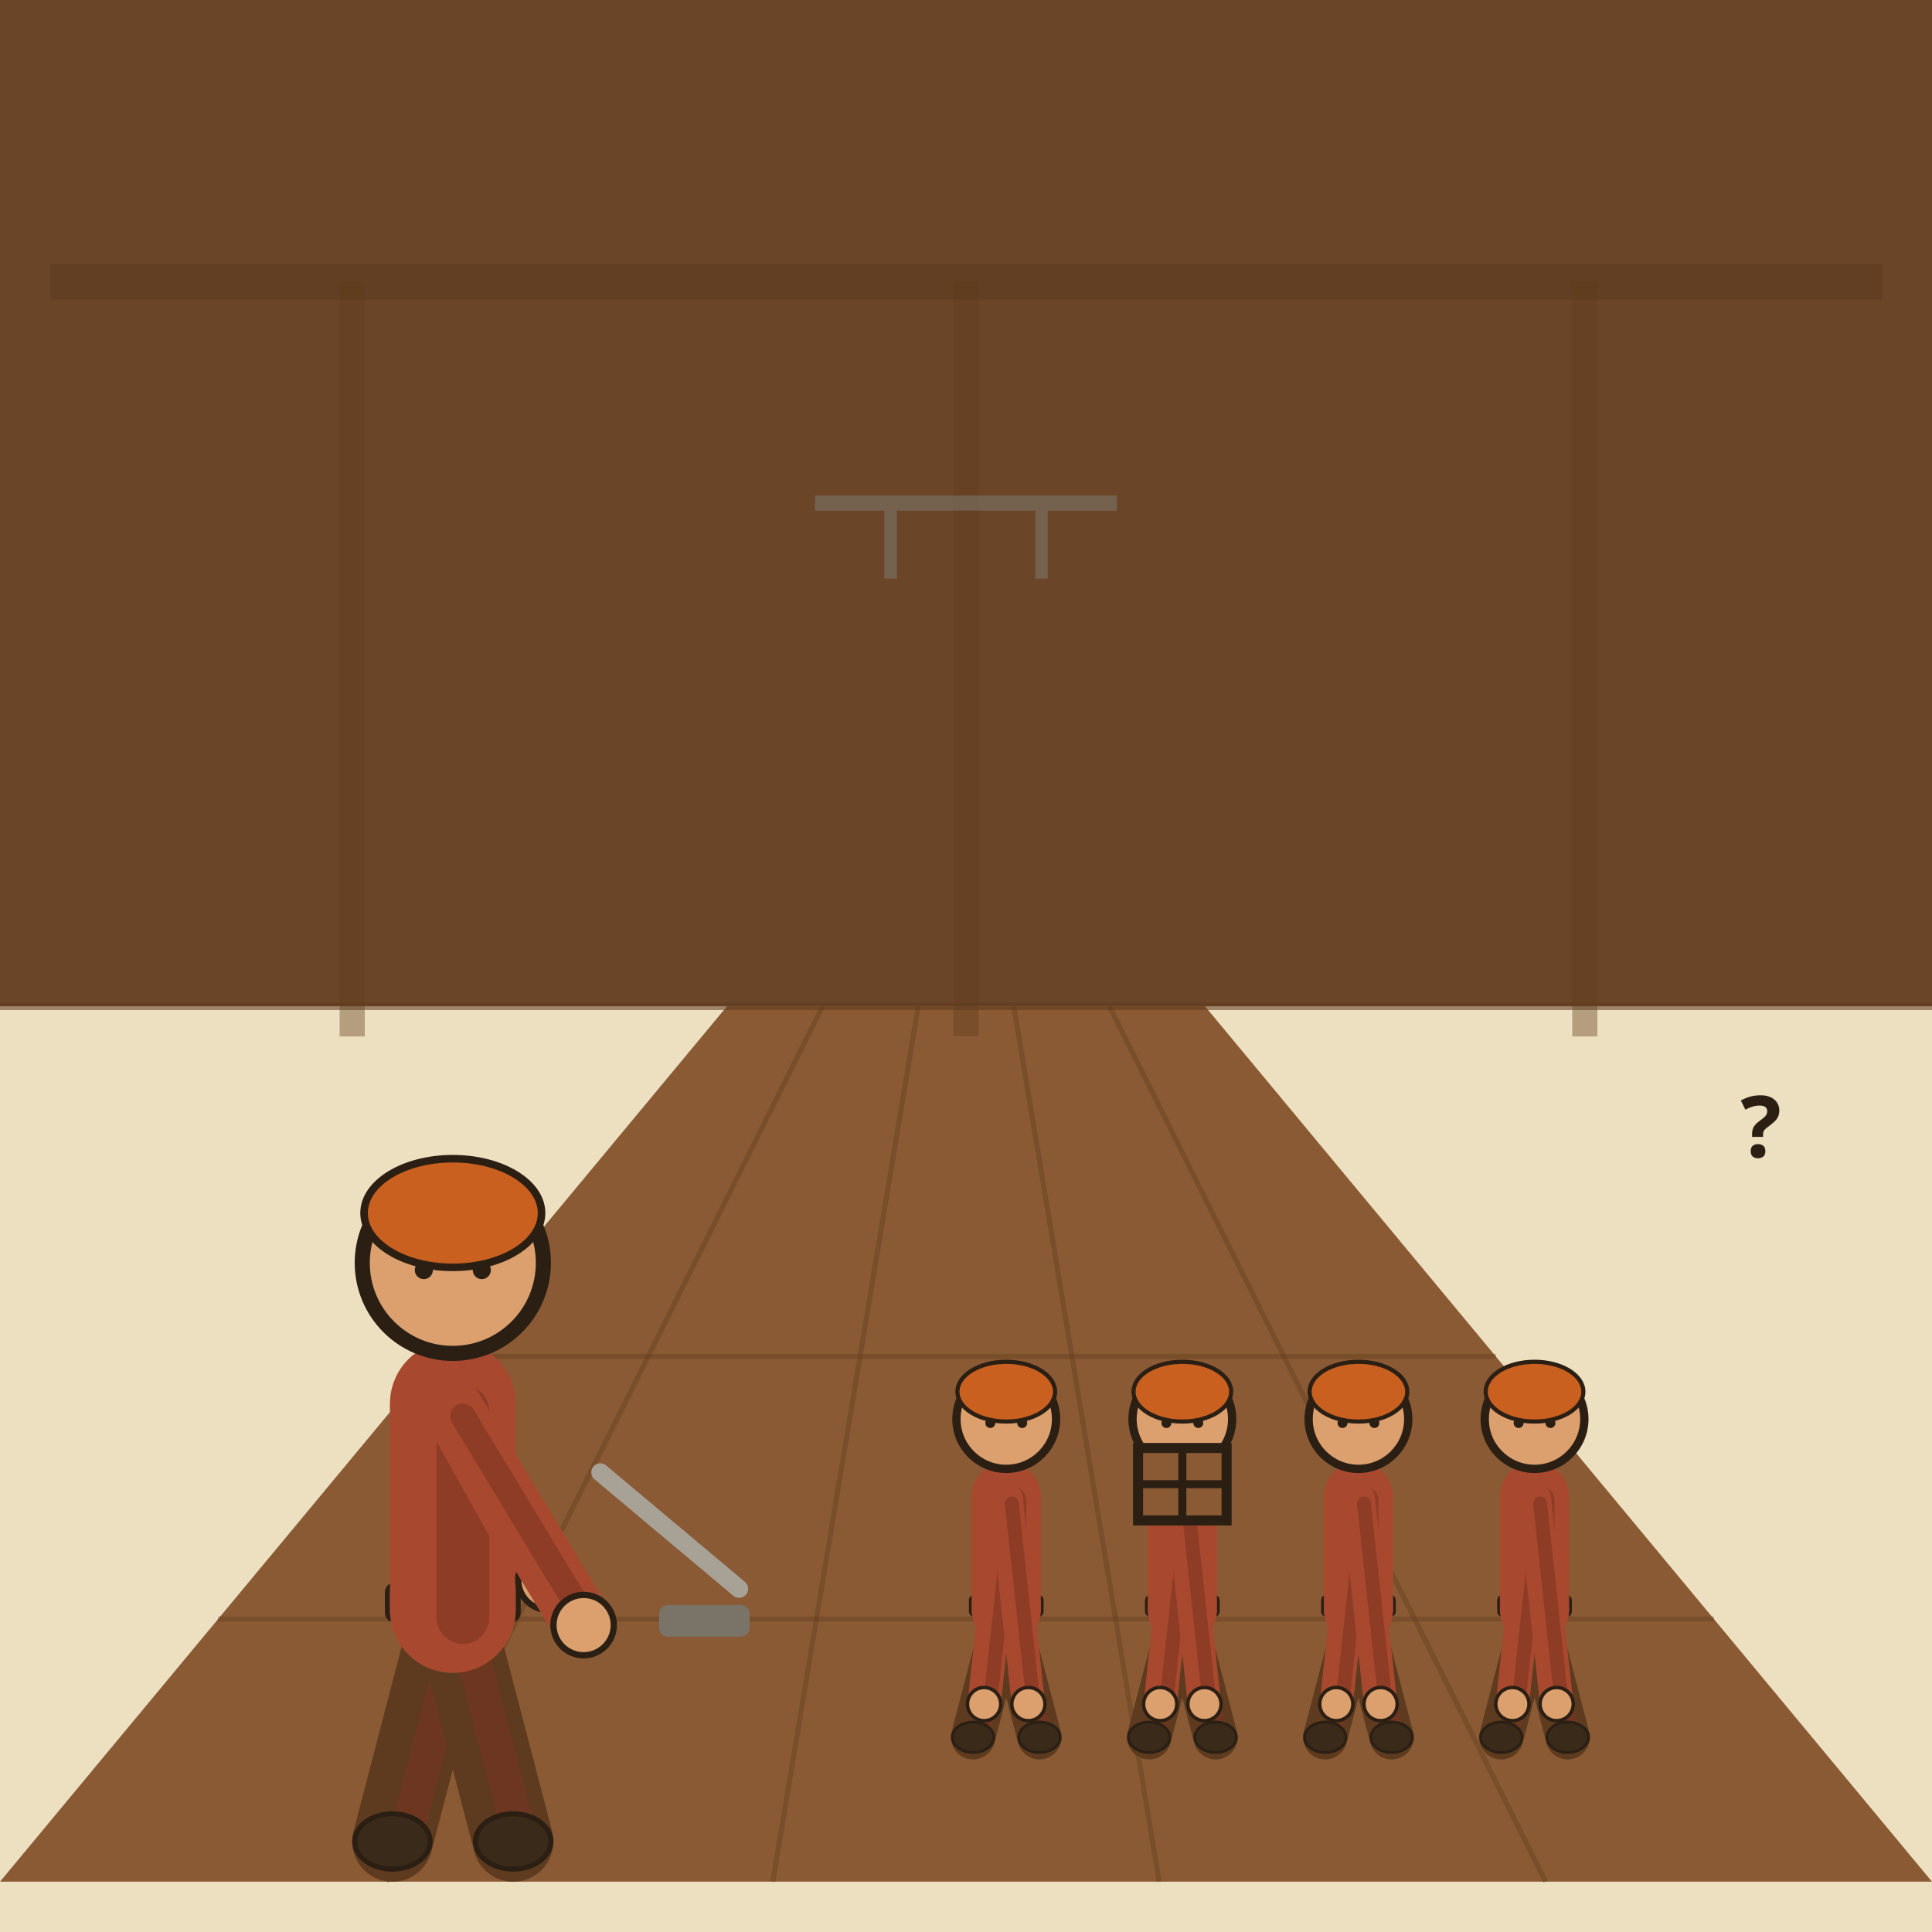
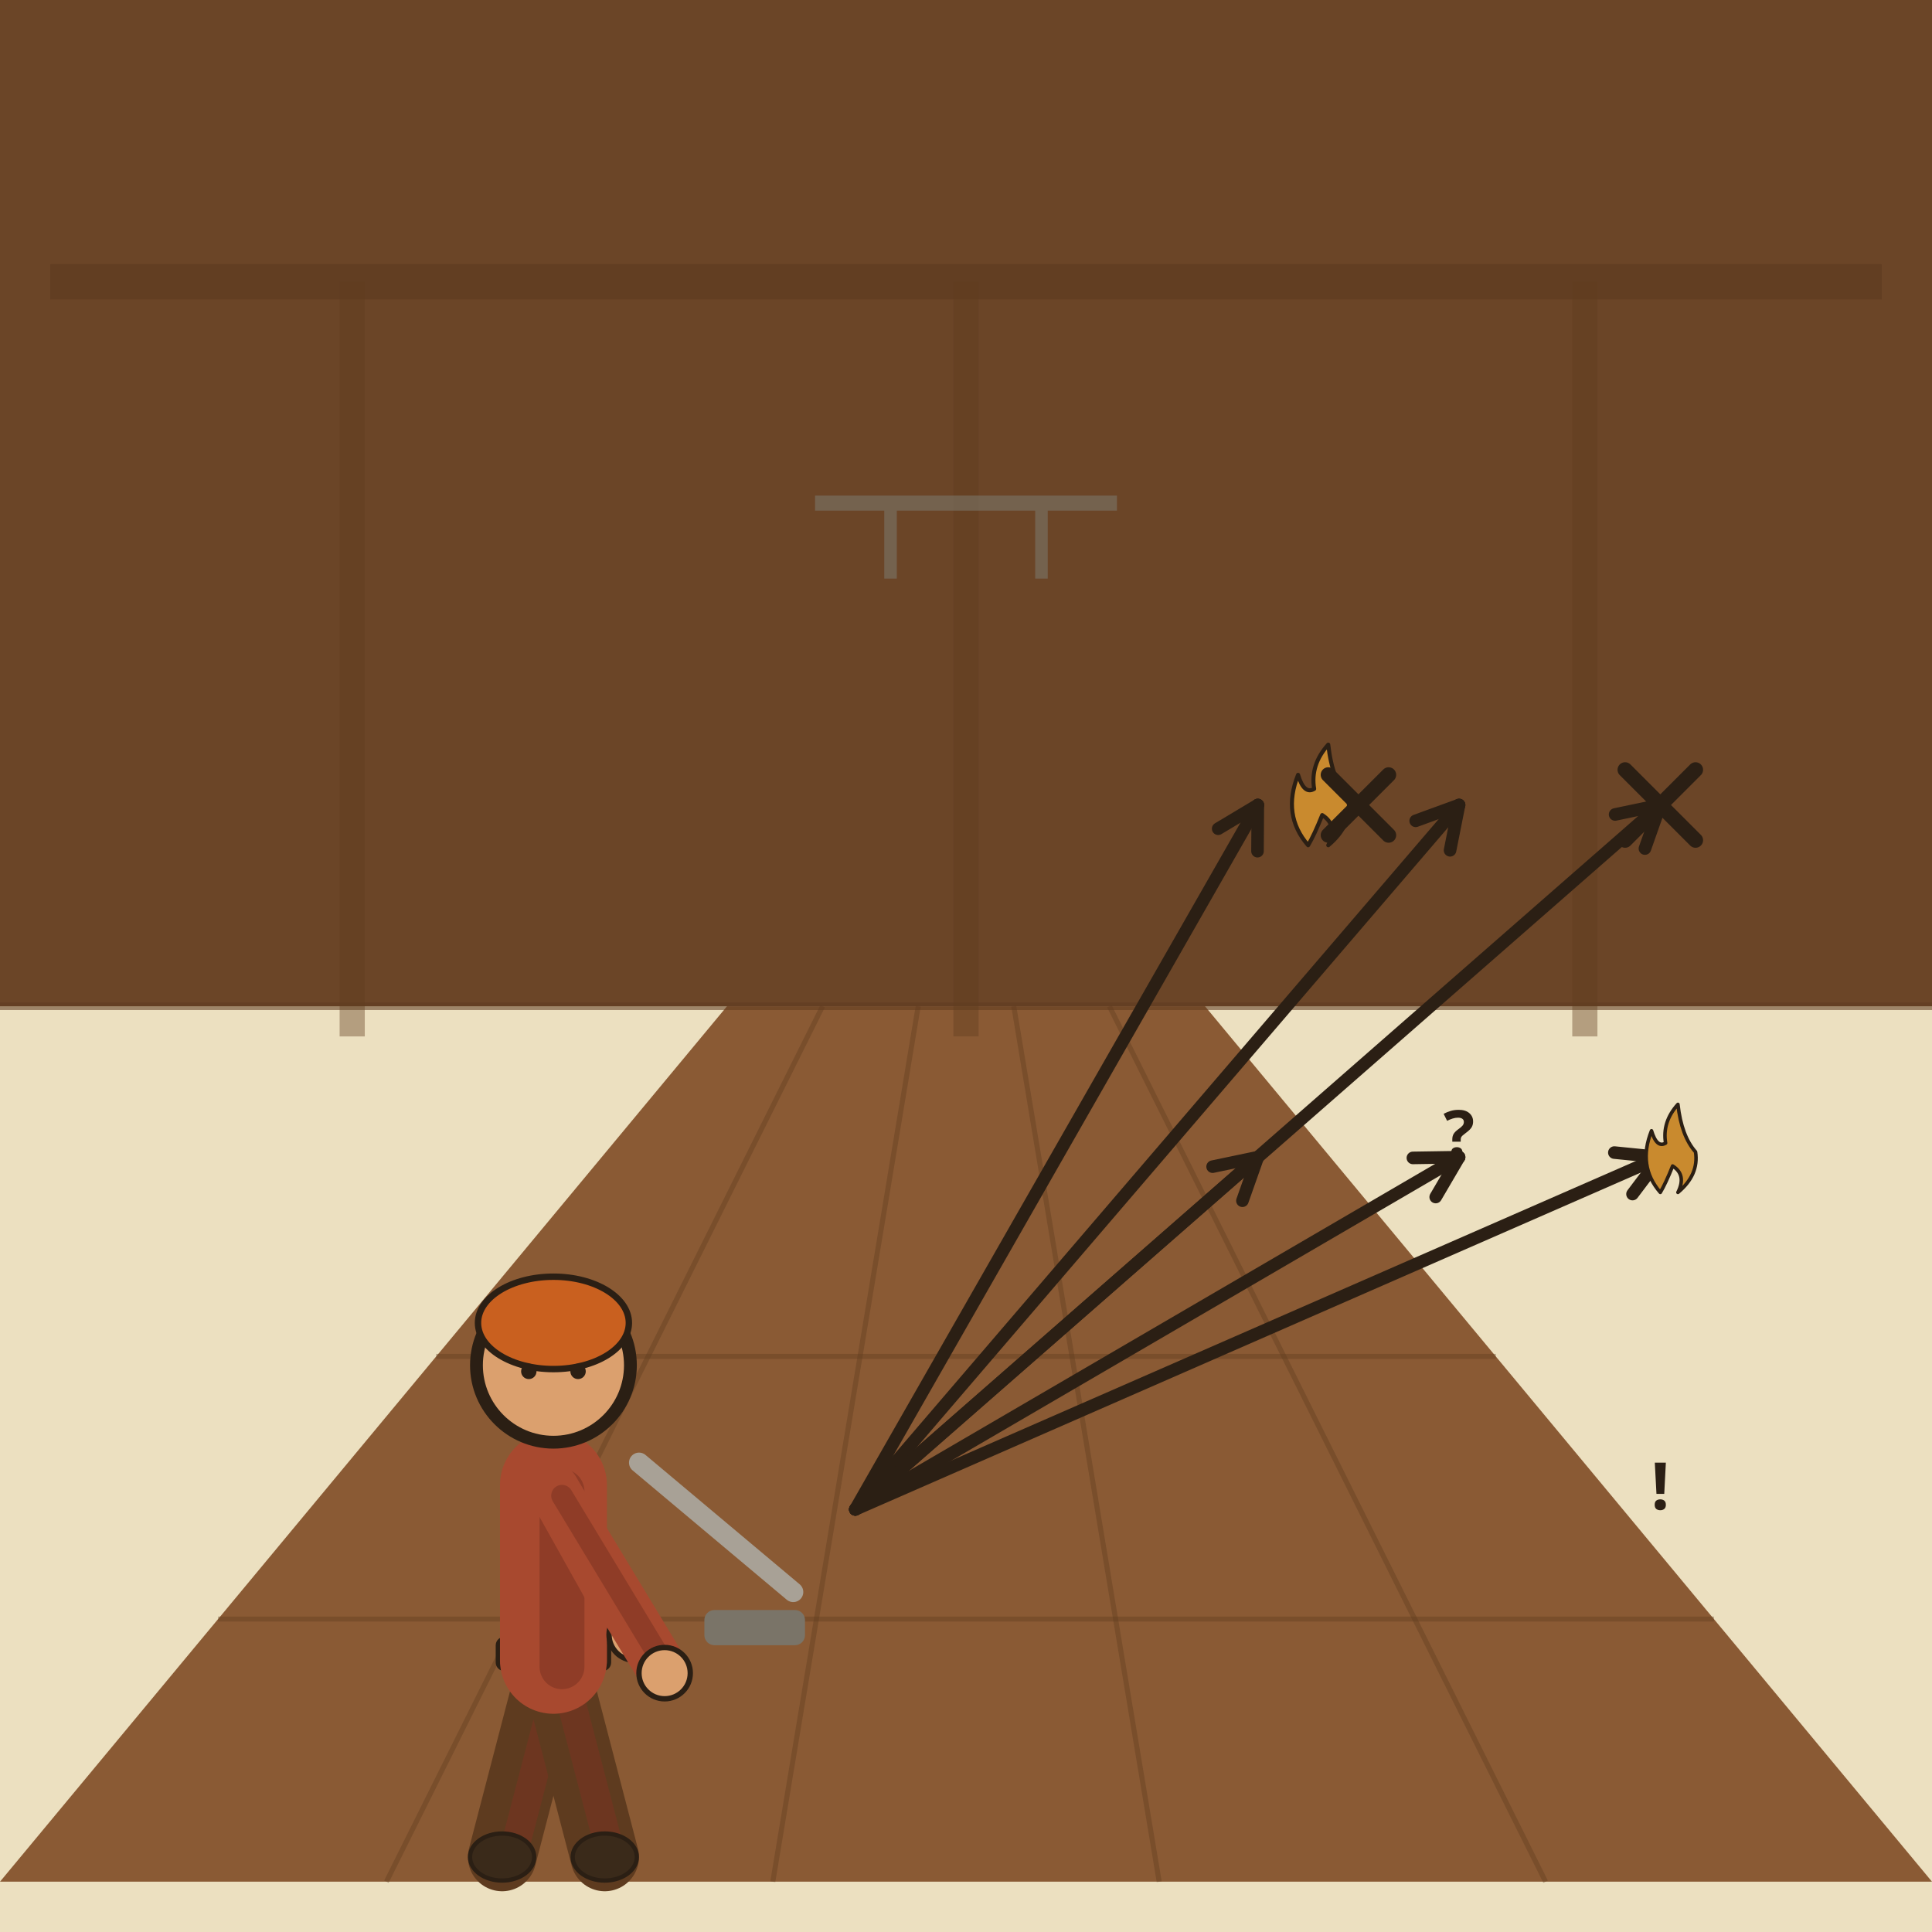
<svg xmlns="http://www.w3.org/2000/svg" viewBox="0 0 768 768">
  <rect x="0" y="0" width="768" height="768" fill="#ece0c0" />
  <rect x="0" y="0" width="768" height="400" fill="#6b4527" />
  <polygon points="289,400 479,400 768,748 0,748" fill="#8a5a34" />
  <line x1="327.0" y1="400" x2="153.6" y2="748" stroke="#5e3b1f" stroke-width="2" opacity="0.4" />
  <line x1="365.0" y1="400" x2="307.2" y2="748" stroke="#5e3b1f" stroke-width="2" opacity="0.4" />
  <line x1="403.0" y1="400" x2="460.8" y2="748" stroke="#5e3b1f" stroke-width="2" opacity="0.4" />
  <line x1="441.0" y1="400" x2="614.4" y2="748" stroke="#5e3b1f" stroke-width="2" opacity="0.4" />
  <line x1="173.4" y1="539.2" x2="594.6" y2="539.2" stroke="#5e3b1f" stroke-width="2" opacity="0.4" />
  <line x1="86.7" y1="643.6" x2="681.3" y2="643.6" stroke="#5e3b1f" stroke-width="2" opacity="0.4" />
  <line x1="0" y1="400" x2="768" y2="400" stroke="#5e3b1f" stroke-width="3" opacity="0.55" />
  <line x1="20" y1="112" x2="748" y2="112" stroke="#5e3b1f" stroke-width="14" opacity="0.7" />
  <line x1="140" y1="112" x2="140" y2="412.0" stroke="#5e3b1f" stroke-width="10" opacity="0.4" />
  <line x1="384" y1="112" x2="384" y2="412.0" stroke="#5e3b1f" stroke-width="10" opacity="0.4" />
  <line x1="630" y1="112" x2="630" y2="412.0" stroke="#5e3b1f" stroke-width="10" opacity="0.4" />
  <g transform="translate(384,200.0)" opacity="0.6">
    <line x1="-60" y1="0" x2="60" y2="0" stroke="#7a7468" stroke-width="6" />
    <line x1="-30" y1="0" x2="-30" y2="30" stroke="#7a7468" stroke-width="5" />
    <line x1="30" y1="0" x2="30" y2="30" stroke="#7a7468" stroke-width="5" />
  </g>
-   <g transform="translate(180,640) scale(1.0,1.0) rotate(0)">
+   <g transform="scale(1.0)">
+     <line x1="340" y1="600" x2="500" y2="320" stroke="#2b1f14" stroke-width="5" stroke-linecap="round" />
+     <g transform="translate(500,320) rotate(-60.25512)">
+       <line x1="0" y1="0" x2="-16" y2="-9" stroke="#2b1f14" stroke-width="5" stroke-linecap="round" />
+       <line x1="0" y1="0" x2="-16" y2="9" stroke="#2b1f14" stroke-width="5" stroke-linecap="round" />
+     </g>
+   </g>
+   <g transform="scale(1.0)">
+     <line x1="340" y1="600" x2="580" y2="320" stroke="#2b1f14" stroke-width="5" stroke-linecap="round" />
+     <g transform="translate(580,320) rotate(-49.39871)">
+       <line x1="0" y1="0" x2="-16" y2="-9" stroke="#2b1f14" stroke-width="5" stroke-linecap="round" />
+       <line x1="0" y1="0" x2="-16" y2="9" stroke="#2b1f14" stroke-width="5" stroke-linecap="round" />
+     </g>
+   </g>
+   <g transform="scale(1.0)">
+     <line x1="340" y1="600" x2="660" y2="320" stroke="#2b1f14" stroke-width="5" stroke-linecap="round" />
+     <g transform="translate(660,320) rotate(-41.18593)">
+       <line x1="0" y1="0" x2="-16" y2="-9" stroke="#2b1f14" stroke-width="5" stroke-linecap="round" />
+       <line x1="0" y1="0" x2="-16" y2="9" stroke="#2b1f14" stroke-width="5" stroke-linecap="round" />
+     </g>
+   </g>
+   <g transform="scale(1.0)">
+     <line x1="340" y1="600" x2="500" y2="460" stroke="#2b1f14" stroke-width="5" stroke-linecap="round" />
+     <g transform="translate(500,460) rotate(-41.18593)">
+       <line x1="0" y1="0" x2="-16" y2="-9" stroke="#2b1f14" stroke-width="5" stroke-linecap="round" />
+       <line x1="0" y1="0" x2="-16" y2="9" stroke="#2b1f14" stroke-width="5" stroke-linecap="round" />
+     </g>
+   </g>
+   <g transform="scale(1.0)">
+     <line x1="340" y1="600" x2="580" y2="460" stroke="#2b1f14" stroke-width="5" stroke-linecap="round" />
+     <g transform="translate(580,460) rotate(-30.25644)">
+       <line x1="0" y1="0" x2="-16" y2="-9" stroke="#2b1f14" stroke-width="5" stroke-linecap="round" />
+       <line x1="0" y1="0" x2="-16" y2="9" stroke="#2b1f14" stroke-width="5" stroke-linecap="round" />
+     </g>
+   </g>
+   <g transform="scale(1.0)">
+     <line x1="340" y1="600" x2="660" y2="460" stroke="#2b1f14" stroke-width="5" stroke-linecap="round" />
+     <g transform="translate(660,460) rotate(-23.62938)">
+       <line x1="0" y1="0" x2="-16" y2="-9" stroke="#2b1f14" stroke-width="5" stroke-linecap="round" />
+       <line x1="0" y1="0" x2="-16" y2="9" stroke="#2b1f14" stroke-width="5" stroke-linecap="round" />
+     </g>
+   </g>
+   <g transform="translate(520,320) scale(0.4)">
+     <path d="M 0,40 Q -26,10 -10,-30 Q -4,-10 6,-16 Q 2,-40 20,-60 Q 24,-24 40,-6 Q 44,20 20,40 Q 30,20 14,10 Q 6,30 0,40 Z" fill="#c98a2e" stroke="#2b1f14" stroke-width="4" stroke-linejoin="round" />
+   </g>
+   <g transform="translate(660,320) scale(1.0)">
+     <line x1="-14" y1="-14" x2="14" y2="14" stroke="#2b1f14" stroke-width="6" stroke-linecap="round" />
+     <line x1="14" y1="-14" x2="-14" y2="14" stroke="#2b1f14" stroke-width="6" stroke-linecap="round" />
+   </g>
+   <text x="580" y="460" text-anchor="middle" font-family="'Trebuchet MS', 'Arial Black', sans-serif" font-size="26" font-weight="bold" fill="#2b1f14" transform="rotate(0 580 460)">?</text>
+   <g transform="translate(660,460) scale(0.35)">
+     <path d="M 0,40 Q -26,10 -10,-30 Q -4,-10 6,-16 Q 2,-40 20,-60 Q 24,-24 40,-6 Q 44,20 20,40 Q 30,20 14,10 Q 6,30 0,40 Z" fill="#c98a2e" stroke="#2b1f14" stroke-width="4" stroke-linejoin="round" />
+   </g>
+   <g transform="translate(540,320) scale(1.0)">
+     <line x1="-12" y1="-12" x2="12" y2="12" stroke="#2b1f14" stroke-width="6" stroke-linecap="round" />
+     <line x1="12" y1="-12" x2="-12" y2="12" stroke="#2b1f14" stroke-width="6" stroke-linecap="round" />
+   </g>
+   <text x="660" y="600" text-anchor="middle" font-family="'Trebuchet MS', 'Arial Black', sans-serif" font-size="26" font-weight="bold" fill="#2b1f14" transform="rotate(0 660 600)">!</text>
+   <g transform="translate(300,620) scale(1.0)">
+     <rect x="-20" y="20" width="40" height="14" rx="4" fill="#7a7468" />
+     <line x1="0" y1="20" x2="0" y2="-60" stroke="#a8a196" stroke-width="8" stroke-linecap="round" transform="rotate(-50)" />
+   </g>
+   <g transform="translate(220,660) scale(0.85,0.85) rotate(0)">
    <line x1="0" y1="0" x2="-24" y2="92" stroke="#5e3b1f" stroke-width="32" stroke-linecap="round" />
    <line x1="4" y1="3" x2="-20" y2="95" stroke="#7a3220" stroke-width="13.4" stroke-linecap="round" opacity="0.55" />
    <ellipse cx="-24" cy="92" rx="15" ry="11" fill="#3a2a1a" stroke="#2b1f14" stroke-width="2" />
    <line x1="0" y1="0" x2="24" y2="92" stroke="#5e3b1f" stroke-width="32" stroke-linecap="round" />
    <line x1="4" y1="3" x2="28" y2="95" stroke="#7a3220" stroke-width="13.4" stroke-linecap="round" opacity="0.55" />
    <ellipse cx="24" cy="92" rx="15" ry="11" fill="#3a2a1a" stroke="#2b1f14" stroke-width="2" />
    <rect x="-26" y="-10" width="52" height="14" rx="3" fill="#7a3220" stroke="#2b1f14" stroke-width="2" />
    <line x1="0" y1="-82.0" x2="0" y2="0" stroke="#a8492f" stroke-width="50" stroke-linecap="round" />
    <line x1="4" y1="-79.0" x2="4" y2="3" stroke="#7a3220" stroke-width="21.0" stroke-linecap="round" opacity="0.55" />
    <line x1="0" y1="-80" x2="38" y2="-12" stroke="#a8492f" stroke-width="24" stroke-linecap="round" />
    <line x1="4" y1="-77" x2="42" y2="-9" stroke="#7a3220" stroke-width="10.1" stroke-linecap="round" opacity="0.55" />
    <circle cx="38" cy="-12" r="12" fill="#dba06e" stroke="#2b1f14" stroke-width="2.5" />
    <line x1="0" y1="-80" x2="52" y2="6" stroke="#a8492f" stroke-width="24" stroke-linecap="round" />
    <line x1="4" y1="-77" x2="56" y2="9" stroke="#7a3220" stroke-width="10.1" stroke-linecap="round" opacity="0.55" />
    <circle cx="52" cy="6" r="12" fill="#dba06e" stroke="#2b1f14" stroke-width="2.5" />
    <circle cx="0" cy="-138" r="36" fill="#dba06e" stroke="#2b1f14" stroke-width="6" />
    <ellipse cx="0" cy="-157.8" rx="35.28" ry="21.6" fill="#c9601f" stroke="#2b1f14" stroke-width="3" />
    <circle cx="-11.52" cy="-135.12" r="3.6" fill="#2b1f14" />
    <circle cx="11.52" cy="-135.12" r="3.6" fill="#2b1f14" />
  </g>
-   <g transform="translate(280,620) scale(0.9)">
-     <rect x="-20" y="20" width="40" height="14" rx="4" fill="#7a7468" />
-     <line x1="0" y1="20" x2="0" y2="-60" stroke="#a8a196" stroke-width="8" stroke-linecap="round" transform="rotate(-50)" />
-   </g>
-   <g transform="translate(400,640) scale(0.55,0.55) rotate(0)">
-     <line x1="0" y1="0" x2="-24" y2="92" stroke="#5e3b1f" stroke-width="32" stroke-linecap="round" />
-     <line x1="4" y1="3" x2="-20" y2="95" stroke="#7a3220" stroke-width="13.4" stroke-linecap="round" opacity="0.55" />
-     <ellipse cx="-24" cy="92" rx="15" ry="11" fill="#3a2a1a" stroke="#2b1f14" stroke-width="2" />
-     <line x1="0" y1="0" x2="24" y2="92" stroke="#5e3b1f" stroke-width="32" stroke-linecap="round" />
-     <line x1="4" y1="3" x2="28" y2="95" stroke="#7a3220" stroke-width="13.4" stroke-linecap="round" opacity="0.55" />
-     <ellipse cx="24" cy="92" rx="15" ry="11" fill="#3a2a1a" stroke="#2b1f14" stroke-width="2" />
-     <rect x="-26" y="-10" width="52" height="14" rx="3" fill="#7a3220" stroke="#2b1f14" stroke-width="2" />
-     <line x1="0" y1="-82.0" x2="0" y2="0" stroke="#a8492f" stroke-width="50" stroke-linecap="round" />
-     <line x1="4" y1="-79.0" x2="4" y2="3" stroke="#7a3220" stroke-width="21.0" stroke-linecap="round" opacity="0.55" />
-     <line x1="0" y1="-80" x2="-16" y2="68" stroke="#a8492f" stroke-width="24" stroke-linecap="round" />
-     <line x1="4" y1="-77" x2="-12" y2="71" stroke="#7a3220" stroke-width="10.1" stroke-linecap="round" opacity="0.55" />
-     <circle cx="-16" cy="68" r="12" fill="#dba06e" stroke="#2b1f14" stroke-width="2.5" />
-     <line x1="0" y1="-80" x2="16" y2="68" stroke="#a8492f" stroke-width="24" stroke-linecap="round" />
-     <line x1="4" y1="-77" x2="20" y2="71" stroke="#7a3220" stroke-width="10.1" stroke-linecap="round" opacity="0.55" />
-     <circle cx="16" cy="68" r="12" fill="#dba06e" stroke="#2b1f14" stroke-width="2.5" />
-     <circle cx="0" cy="-138" r="36" fill="#dba06e" stroke="#2b1f14" stroke-width="6" />
-     <ellipse cx="0" cy="-157.8" rx="35.28" ry="21.6" fill="#c9601f" stroke="#2b1f14" stroke-width="3" />
-     <circle cx="-11.52" cy="-135.12" r="3.6" fill="#2b1f14" />
-     <circle cx="11.52" cy="-135.12" r="3.6" fill="#2b1f14" />
-   </g>
-   <g transform="translate(470,640) scale(0.55,0.55) rotate(0)">
-     <line x1="0" y1="0" x2="-24" y2="92" stroke="#5e3b1f" stroke-width="32" stroke-linecap="round" />
-     <line x1="4" y1="3" x2="-20" y2="95" stroke="#7a3220" stroke-width="13.4" stroke-linecap="round" opacity="0.55" />
-     <ellipse cx="-24" cy="92" rx="15" ry="11" fill="#3a2a1a" stroke="#2b1f14" stroke-width="2" />
-     <line x1="0" y1="0" x2="24" y2="92" stroke="#5e3b1f" stroke-width="32" stroke-linecap="round" />
-     <line x1="4" y1="3" x2="28" y2="95" stroke="#7a3220" stroke-width="13.4" stroke-linecap="round" opacity="0.55" />
-     <ellipse cx="24" cy="92" rx="15" ry="11" fill="#3a2a1a" stroke="#2b1f14" stroke-width="2" />
-     <rect x="-26" y="-10" width="52" height="14" rx="3" fill="#7a3220" stroke="#2b1f14" stroke-width="2" />
-     <line x1="0" y1="-82.0" x2="0" y2="0" stroke="#a8492f" stroke-width="50" stroke-linecap="round" />
-     <line x1="4" y1="-79.0" x2="4" y2="3" stroke="#7a3220" stroke-width="21.0" stroke-linecap="round" opacity="0.55" />
-     <line x1="0" y1="-80" x2="-16" y2="68" stroke="#a8492f" stroke-width="24" stroke-linecap="round" />
-     <line x1="4" y1="-77" x2="-12" y2="71" stroke="#7a3220" stroke-width="10.1" stroke-linecap="round" opacity="0.55" />
-     <circle cx="-16" cy="68" r="12" fill="#dba06e" stroke="#2b1f14" stroke-width="2.5" />
-     <line x1="0" y1="-80" x2="16" y2="68" stroke="#a8492f" stroke-width="24" stroke-linecap="round" />
-     <line x1="4" y1="-77" x2="20" y2="71" stroke="#7a3220" stroke-width="10.1" stroke-linecap="round" opacity="0.55" />
-     <circle cx="16" cy="68" r="12" fill="#dba06e" stroke="#2b1f14" stroke-width="2.5" />
-     <circle cx="0" cy="-138" r="36" fill="#dba06e" stroke="#2b1f14" stroke-width="6" />
-     <ellipse cx="0" cy="-157.8" rx="35.28" ry="21.6" fill="#c9601f" stroke="#2b1f14" stroke-width="3" />
-     <circle cx="-11.52" cy="-135.12" r="3.6" fill="#2b1f14" />
-     <circle cx="11.52" cy="-135.12" r="3.6" fill="#2b1f14" />
-   </g>
-   <g transform="translate(540,640) scale(0.55,0.55) rotate(0)">
-     <line x1="0" y1="0" x2="-24" y2="92" stroke="#5e3b1f" stroke-width="32" stroke-linecap="round" />
-     <line x1="4" y1="3" x2="-20" y2="95" stroke="#7a3220" stroke-width="13.4" stroke-linecap="round" opacity="0.55" />
-     <ellipse cx="-24" cy="92" rx="15" ry="11" fill="#3a2a1a" stroke="#2b1f14" stroke-width="2" />
-     <line x1="0" y1="0" x2="24" y2="92" stroke="#5e3b1f" stroke-width="32" stroke-linecap="round" />
-     <line x1="4" y1="3" x2="28" y2="95" stroke="#7a3220" stroke-width="13.4" stroke-linecap="round" opacity="0.55" />
-     <ellipse cx="24" cy="92" rx="15" ry="11" fill="#3a2a1a" stroke="#2b1f14" stroke-width="2" />
-     <rect x="-26" y="-10" width="52" height="14" rx="3" fill="#7a3220" stroke="#2b1f14" stroke-width="2" />
-     <line x1="0" y1="-82.0" x2="0" y2="0" stroke="#a8492f" stroke-width="50" stroke-linecap="round" />
-     <line x1="4" y1="-79.0" x2="4" y2="3" stroke="#7a3220" stroke-width="21.0" stroke-linecap="round" opacity="0.55" />
-     <line x1="0" y1="-80" x2="-16" y2="68" stroke="#a8492f" stroke-width="24" stroke-linecap="round" />
-     <line x1="4" y1="-77" x2="-12" y2="71" stroke="#7a3220" stroke-width="10.1" stroke-linecap="round" opacity="0.55" />
-     <circle cx="-16" cy="68" r="12" fill="#dba06e" stroke="#2b1f14" stroke-width="2.5" />
-     <line x1="0" y1="-80" x2="16" y2="68" stroke="#a8492f" stroke-width="24" stroke-linecap="round" />
-     <line x1="4" y1="-77" x2="20" y2="71" stroke="#7a3220" stroke-width="10.1" stroke-linecap="round" opacity="0.55" />
-     <circle cx="16" cy="68" r="12" fill="#dba06e" stroke="#2b1f14" stroke-width="2.5" />
-     <circle cx="0" cy="-138" r="36" fill="#dba06e" stroke="#2b1f14" stroke-width="6" />
-     <ellipse cx="0" cy="-157.8" rx="35.28" ry="21.6" fill="#c9601f" stroke="#2b1f14" stroke-width="3" />
-     <circle cx="-11.52" cy="-135.12" r="3.6" fill="#2b1f14" />
-     <circle cx="11.52" cy="-135.12" r="3.6" fill="#2b1f14" />
-   </g>
-   <g transform="translate(610,640) scale(0.55,0.55) rotate(0)">
-     <line x1="0" y1="0" x2="-24" y2="92" stroke="#5e3b1f" stroke-width="32" stroke-linecap="round" />
-     <line x1="4" y1="3" x2="-20" y2="95" stroke="#7a3220" stroke-width="13.4" stroke-linecap="round" opacity="0.55" />
-     <ellipse cx="-24" cy="92" rx="15" ry="11" fill="#3a2a1a" stroke="#2b1f14" stroke-width="2" />
-     <line x1="0" y1="0" x2="24" y2="92" stroke="#5e3b1f" stroke-width="32" stroke-linecap="round" />
-     <line x1="4" y1="3" x2="28" y2="95" stroke="#7a3220" stroke-width="13.4" stroke-linecap="round" opacity="0.55" />
-     <ellipse cx="24" cy="92" rx="15" ry="11" fill="#3a2a1a" stroke="#2b1f14" stroke-width="2" />
-     <rect x="-26" y="-10" width="52" height="14" rx="3" fill="#7a3220" stroke="#2b1f14" stroke-width="2" />
-     <line x1="0" y1="-82.0" x2="0" y2="0" stroke="#a8492f" stroke-width="50" stroke-linecap="round" />
-     <line x1="4" y1="-79.0" x2="4" y2="3" stroke="#7a3220" stroke-width="21.0" stroke-linecap="round" opacity="0.55" />
-     <line x1="0" y1="-80" x2="-16" y2="68" stroke="#a8492f" stroke-width="24" stroke-linecap="round" />
-     <line x1="4" y1="-77" x2="-12" y2="71" stroke="#7a3220" stroke-width="10.1" stroke-linecap="round" opacity="0.55" />
-     <circle cx="-16" cy="68" r="12" fill="#dba06e" stroke="#2b1f14" stroke-width="2.5" />
-     <line x1="0" y1="-80" x2="16" y2="68" stroke="#a8492f" stroke-width="24" stroke-linecap="round" />
-     <line x1="4" y1="-77" x2="20" y2="71" stroke="#7a3220" stroke-width="10.1" stroke-linecap="round" opacity="0.55" />
-     <circle cx="16" cy="68" r="12" fill="#dba06e" stroke="#2b1f14" stroke-width="2.5" />
-     <circle cx="0" cy="-138" r="36" fill="#dba06e" stroke="#2b1f14" stroke-width="6" />
-     <ellipse cx="0" cy="-157.8" rx="35.28" ry="21.6" fill="#c9601f" stroke="#2b1f14" stroke-width="3" />
-     <circle cx="-11.52" cy="-135.12" r="3.6" fill="#2b1f14" />
-     <circle cx="11.52" cy="-135.12" r="3.6" fill="#2b1f14" />
-   </g>
-   <g transform="translate(470,590) scale(0.8)">
-     <rect x="-22" y="-18" width="44" height="36" fill="#8a5a34" stroke="#2b1f14" stroke-width="5" />
-     <line x1="0" y1="-18" x2="0" y2="18" stroke="#2b1f14" stroke-width="4" />
-     <line x1="-22" y1="0" x2="22" y2="0" stroke="#2b1f14" stroke-width="4" />
-   </g>
-   <text x="700" y="460" text-anchor="middle" font-family="'Trebuchet MS', 'Arial Black', sans-serif" font-size="34" font-weight="bold" fill="#2b1f14" transform="rotate(0 700 460)">?</text>
</svg>
